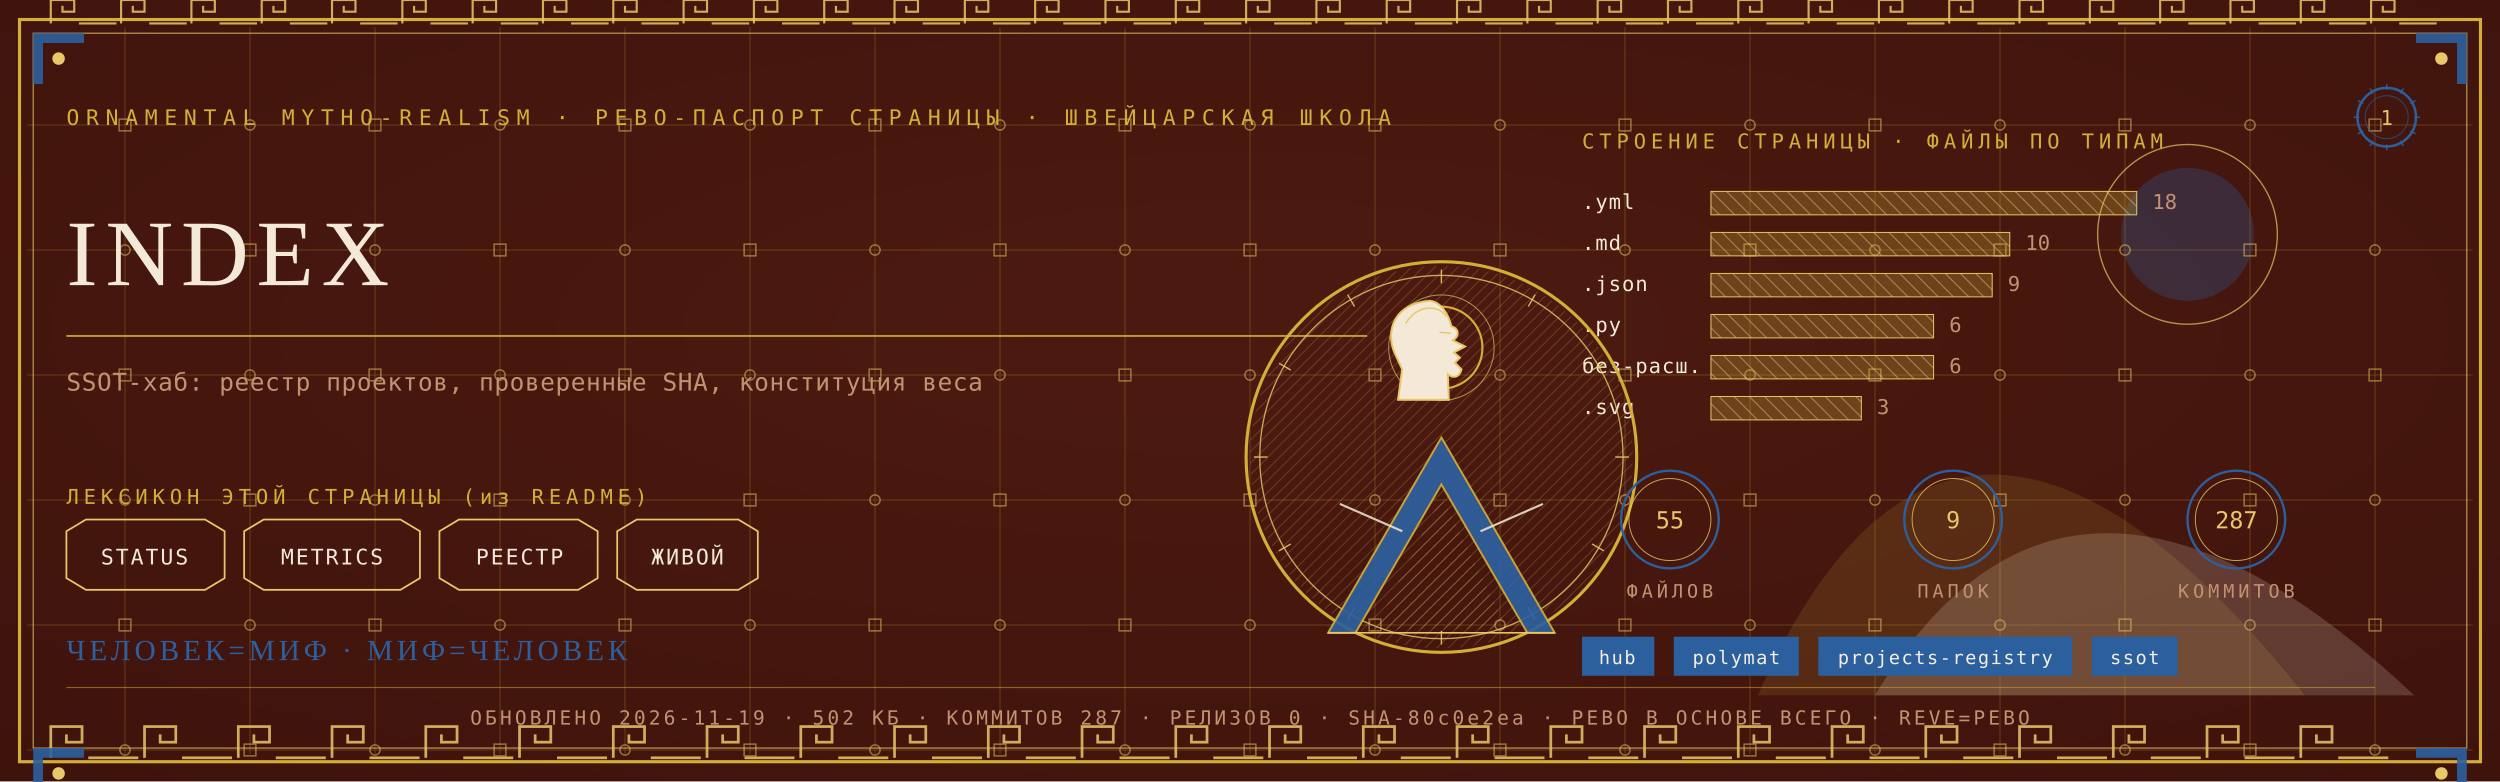
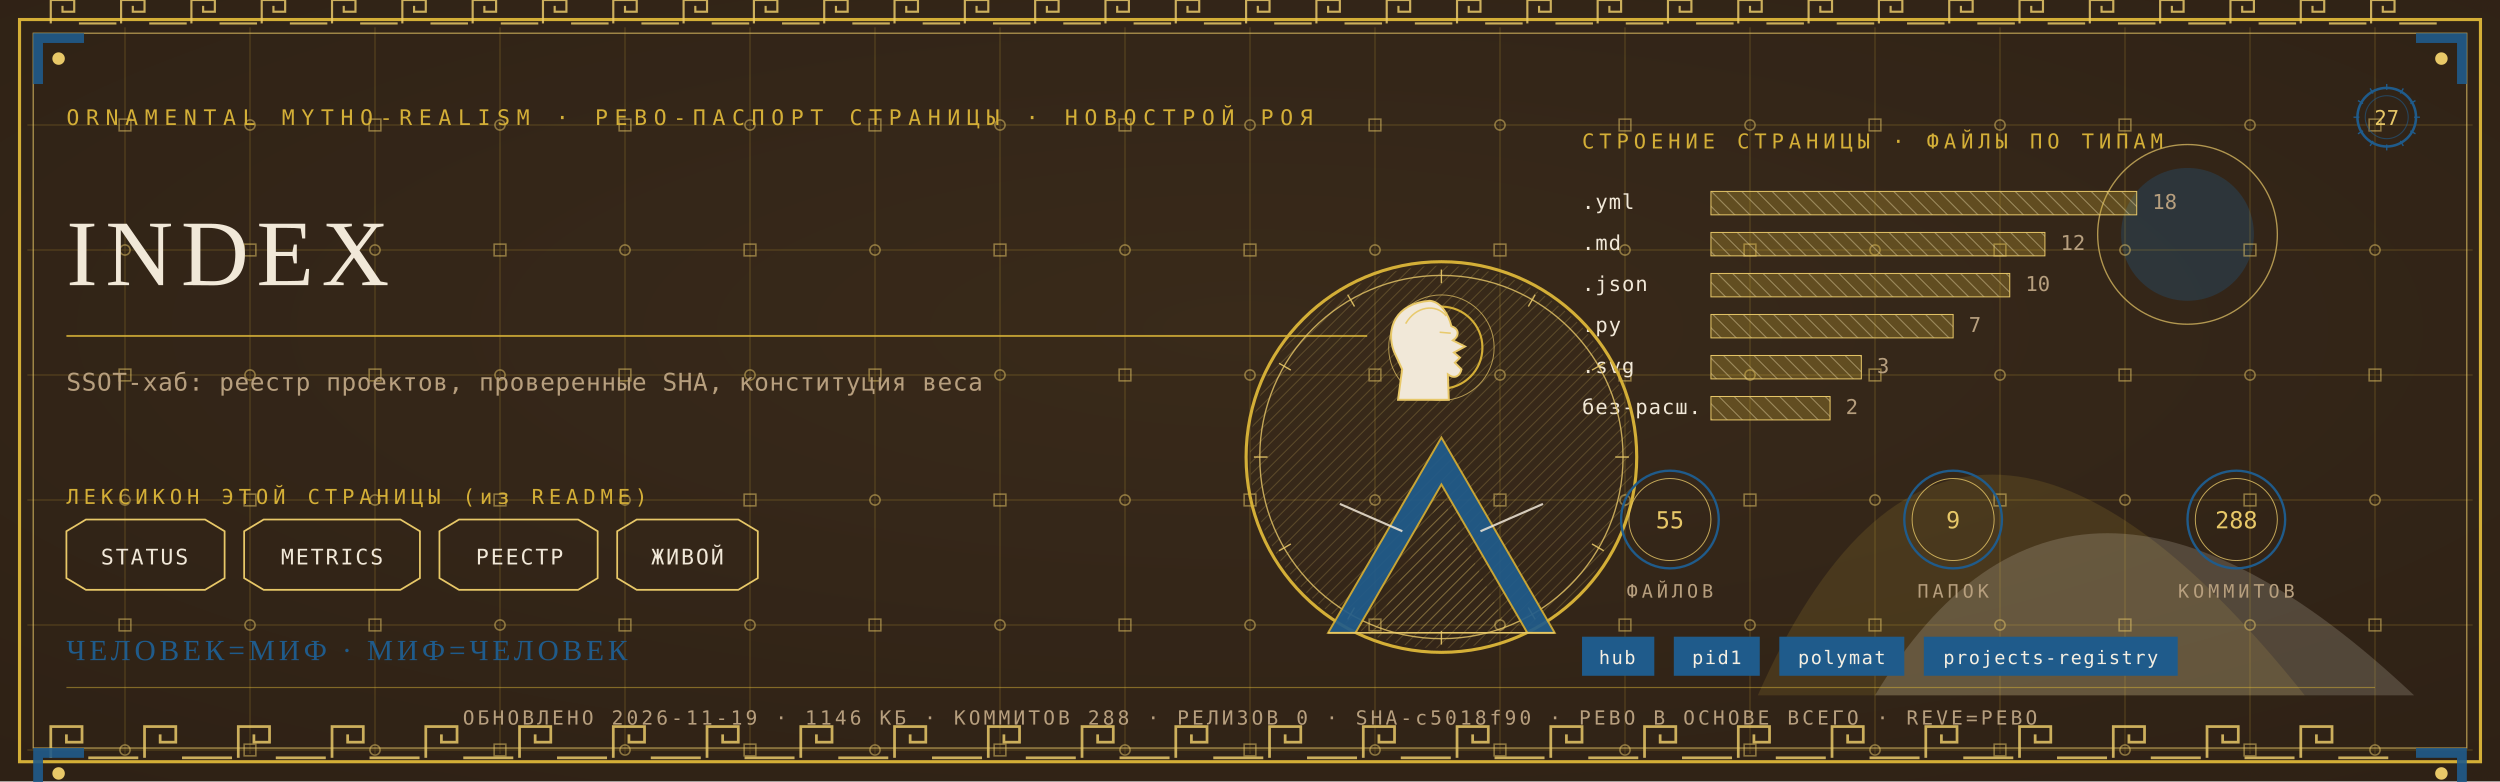
<svg xmlns="http://www.w3.org/2000/svg" viewBox="0 0 1280 400" width="1280" height="400">
  <defs>
-     <radialGradient id="rp1" cx="0.5" cy="0.42" r="1.1">
-       <stop offset="0" stop-color="#4E1A10" />
-       <stop offset="1" stop-color="#38100A" />
+     <radialGradient id="rp27" cx="0.5" cy="0.42" r="1.1">
+       <stop offset="0" stop-color="#3A2A1B" />
+       <stop offset="1" stop-color="#2A1D12" />
    </radialGradient>
    <pattern id="hatchm" width="4.2" height="4.2" patternUnits="userSpaceOnUse" patternTransform="rotate(45)">
      <rect width="4.2" height="4.2" fill="none" />
      <line x1="0" y1="0" x2="0" y2="4.2" stroke="#E8C868" stroke-width="0.5" />
    </pattern>
    <pattern id="hatchv" width="5.5" height="5.5" patternUnits="userSpaceOnUse" patternTransform="rotate(-45)">
      <rect width="5.5" height="5.5" fill="none" />
-       <line x1="0" y1="0" x2="0" y2="5.5" stroke="#F4E9D6" stroke-width="0.5" />
+       <line x1="0" y1="0" x2="0" y2="5.5" stroke="#F1E8D8" stroke-width="0.5" />
    </pattern>
  </defs>
-   <rect width="1280" height="400" fill="#38100A" />
-   <rect width="1280" height="400" fill="url(#rp1)" opacity="0.94" />
+   <rect width="1280" height="400" fill="#2A1D12" />
+   <rect width="1280" height="400" fill="url(#rp27)" opacity="0.94" />
  <path d="M 900 356 Q 1000 130 1180 356 Z" fill="#D4AF37" opacity="0.14" />
-   <path d="M 960 356 Q 1060 190 1236 356 Z" fill="#F4E9D6" opacity="0.18" />
-   <circle cx="1120" cy="120" r="34" fill="#2C5F9E" opacity="0.30" />
+   <path d="M 960 356 Q 1060 190 1236 356 Z" fill="#F1E8D8" opacity="0.18" />
+   <circle cx="1120" cy="120" r="34" fill="#1F5B8B" opacity="0.30" />
  <circle cx="1120" cy="120" r="46" fill="none" stroke="#E8C868" stroke-width="0.7" opacity="0.7" />
  <g stroke="#D4AF37" stroke-width="0.45" opacity="0.30">
    <line x1="64" y1="14" x2="64" y2="386" />
    <line x1="128" y1="14" x2="128" y2="386" />
    <line x1="192" y1="14" x2="192" y2="386" />
    <line x1="256" y1="14" x2="256" y2="386" />
    <line x1="320" y1="14" x2="320" y2="386" />
    <line x1="384" y1="14" x2="384" y2="386" />
    <line x1="448" y1="14" x2="448" y2="386" />
    <line x1="512" y1="14" x2="512" y2="386" />
    <line x1="576" y1="14" x2="576" y2="386" />
    <line x1="640" y1="14" x2="640" y2="386" />
    <line x1="704" y1="14" x2="704" y2="386" />
    <line x1="768" y1="14" x2="768" y2="386" />
    <line x1="832" y1="14" x2="832" y2="386" />
    <line x1="896" y1="14" x2="896" y2="386" />
    <line x1="960" y1="14" x2="960" y2="386" />
    <line x1="1024" y1="14" x2="1024" y2="386" />
    <line x1="1088" y1="14" x2="1088" y2="386" />
    <line x1="1152" y1="14" x2="1152" y2="386" />
    <line x1="1216" y1="14" x2="1216" y2="386" />
    <line x1="14" y1="64" x2="1266" y2="64" />
    <line x1="14" y1="128" x2="1266" y2="128" />
    <line x1="14" y1="192" x2="1266" y2="192" />
    <line x1="14" y1="256" x2="1266" y2="256" />
    <line x1="14" y1="320" x2="1266" y2="320" />
    <line x1="14" y1="384" x2="1266" y2="384" />
  </g>
  <g fill="none" stroke="#E8C868" stroke-width="0.8" opacity="0.5">
    <rect x="61" y="61" width="6" height="6" />
    <circle cx="64" cy="128" r="2.6" />
    <rect x="61" y="189" width="6" height="6" />
    <circle cx="64" cy="256" r="2.6" />
    <rect x="61" y="317" width="6" height="6" />
    <circle cx="64" cy="384" r="2.6" />
    <circle cx="128" cy="64" r="2.6" />
    <rect x="125" y="125" width="6" height="6" />
    <circle cx="128" cy="192" r="2.6" />
    <rect x="125" y="253" width="6" height="6" />
    <circle cx="128" cy="320" r="2.6" />
    <rect x="125" y="381" width="6" height="6" />
    <rect x="189" y="61" width="6" height="6" />
    <circle cx="192" cy="128" r="2.6" />
    <rect x="189" y="189" width="6" height="6" />
    <circle cx="192" cy="256" r="2.6" />
    <rect x="189" y="317" width="6" height="6" />
    <circle cx="192" cy="384" r="2.6" />
    <circle cx="256" cy="64" r="2.6" />
    <rect x="253" y="125" width="6" height="6" />
    <circle cx="256" cy="192" r="2.6" />
    <rect x="253" y="253" width="6" height="6" />
    <circle cx="256" cy="320" r="2.6" />
    <rect x="253" y="381" width="6" height="6" />
    <rect x="317" y="61" width="6" height="6" />
    <circle cx="320" cy="128" r="2.6" />
    <rect x="317" y="189" width="6" height="6" />
    <circle cx="320" cy="256" r="2.6" />
    <rect x="317" y="317" width="6" height="6" />
    <circle cx="320" cy="384" r="2.6" />
    <circle cx="384" cy="64" r="2.6" />
    <rect x="381" y="125" width="6" height="6" />
    <circle cx="384" cy="192" r="2.6" />
    <rect x="381" y="253" width="6" height="6" />
    <circle cx="384" cy="320" r="2.6" />
    <rect x="381" y="381" width="6" height="6" />
    <rect x="445" y="61" width="6" height="6" />
    <circle cx="448" cy="128" r="2.6" />
    <rect x="445" y="189" width="6" height="6" />
    <circle cx="448" cy="256" r="2.6" />
    <rect x="445" y="317" width="6" height="6" />
    <circle cx="448" cy="384" r="2.6" />
    <circle cx="512" cy="64" r="2.6" />
    <rect x="509" y="125" width="6" height="6" />
    <circle cx="512" cy="192" r="2.6" />
    <rect x="509" y="253" width="6" height="6" />
    <circle cx="512" cy="320" r="2.6" />
    <rect x="509" y="381" width="6" height="6" />
    <rect x="573" y="61" width="6" height="6" />
    <circle cx="576" cy="128" r="2.6" />
    <rect x="573" y="189" width="6" height="6" />
    <circle cx="576" cy="256" r="2.6" />
    <rect x="573" y="317" width="6" height="6" />
    <circle cx="576" cy="384" r="2.6" />
    <circle cx="640" cy="64" r="2.6" />
    <rect x="637" y="125" width="6" height="6" />
    <circle cx="640" cy="192" r="2.6" />
    <rect x="637" y="253" width="6" height="6" />
    <circle cx="640" cy="320" r="2.6" />
    <rect x="637" y="381" width="6" height="6" />
    <rect x="701" y="61" width="6" height="6" />
    <circle cx="704" cy="128" r="2.6" />
    <rect x="701" y="189" width="6" height="6" />
    <circle cx="704" cy="256" r="2.6" />
    <rect x="701" y="317" width="6" height="6" />
    <circle cx="704" cy="384" r="2.6" />
    <circle cx="768" cy="64" r="2.6" />
    <rect x="765" y="125" width="6" height="6" />
    <circle cx="768" cy="192" r="2.6" />
    <rect x="765" y="253" width="6" height="6" />
    <circle cx="768" cy="320" r="2.6" />
    <rect x="765" y="381" width="6" height="6" />
    <rect x="829" y="61" width="6" height="6" />
    <circle cx="832" cy="128" r="2.6" />
    <rect x="829" y="189" width="6" height="6" />
    <circle cx="832" cy="256" r="2.6" />
    <rect x="829" y="317" width="6" height="6" />
    <circle cx="832" cy="384" r="2.6" />
    <circle cx="896" cy="64" r="2.6" />
    <rect x="893" y="125" width="6" height="6" />
    <circle cx="896" cy="192" r="2.6" />
    <rect x="893" y="253" width="6" height="6" />
    <circle cx="896" cy="320" r="2.6" />
    <rect x="893" y="381" width="6" height="6" />
    <rect x="957" y="61" width="6" height="6" />
    <circle cx="960" cy="128" r="2.6" />
    <rect x="957" y="189" width="6" height="6" />
    <circle cx="960" cy="256" r="2.6" />
    <rect x="957" y="317" width="6" height="6" />
    <circle cx="960" cy="384" r="2.6" />
    <circle cx="1024" cy="64" r="2.6" />
    <rect x="1021" y="125" width="6" height="6" />
    <circle cx="1024" cy="192" r="2.6" />
    <rect x="1021" y="253" width="6" height="6" />
    <circle cx="1024" cy="320" r="2.6" />
    <rect x="1021" y="381" width="6" height="6" />
    <rect x="1085" y="61" width="6" height="6" />
    <circle cx="1088" cy="128" r="2.6" />
    <rect x="1085" y="189" width="6" height="6" />
    <circle cx="1088" cy="256" r="2.6" />
    <rect x="1085" y="317" width="6" height="6" />
    <circle cx="1088" cy="384" r="2.6" />
    <circle cx="1152" cy="64" r="2.6" />
    <rect x="1149" y="125" width="6" height="6" />
    <circle cx="1152" cy="192" r="2.6" />
    <rect x="1149" y="253" width="6" height="6" />
    <circle cx="1152" cy="320" r="2.6" />
    <rect x="1149" y="381" width="6" height="6" />
    <rect x="1213" y="61" width="6" height="6" />
    <circle cx="1216" cy="128" r="2.6" />
    <rect x="1213" y="189" width="6" height="6" />
    <circle cx="1216" cy="256" r="2.6" />
    <rect x="1213" y="317" width="6" height="6" />
    <circle cx="1216" cy="384" r="2.6" />
  </g>
  <rect x="10" y="10" width="1260" height="380" fill="none" stroke="#D4AF37" stroke-width="1.6" />
  <rect x="17" y="17" width="1246" height="366" fill="none" stroke="#E8C868" stroke-width="0.6" opacity="0.75" />
  <g fill="none" stroke="#E8C868" stroke-width="1.4" opacity="0.85">
    <path d="M 26 388 L 26 372 L 42 372 L 42 380.0 L 34.0 380.0 L 34.0 376.0" />
    <line x1="45.2" y1="388" x2="70.8" y2="388" />
    <path d="M 74 388 L 74 372 L 90 372 L 90 380.0 L 82.0 380.0 L 82.0 376.0" />
    <line x1="93.2" y1="388" x2="118.8" y2="388" />
    <path d="M 122 388 L 122 372 L 138 372 L 138 380.0 L 130.0 380.0 L 130.0 376.0" />
    <line x1="141.2" y1="388" x2="166.8" y2="388" />
    <path d="M 170 388 L 170 372 L 186 372 L 186 380.0 L 178.0 380.0 L 178.0 376.0" />
    <line x1="189.2" y1="388" x2="214.8" y2="388" />
    <path d="M 218 388 L 218 372 L 234 372 L 234 380.0 L 226.0 380.0 L 226.0 376.0" />
    <line x1="237.2" y1="388" x2="262.8" y2="388" />
    <path d="M 266 388 L 266 372 L 282 372 L 282 380.0 L 274.0 380.0 L 274.0 376.0" />
    <line x1="285.2" y1="388" x2="310.8" y2="388" />
    <path d="M 314 388 L 314 372 L 330 372 L 330 380.0 L 322.0 380.0 L 322.0 376.0" />
    <line x1="333.2" y1="388" x2="358.8" y2="388" />
    <path d="M 362 388 L 362 372 L 378 372 L 378 380.0 L 370.0 380.0 L 370.0 376.0" />
    <line x1="381.2" y1="388" x2="406.8" y2="388" />
    <path d="M 410 388 L 410 372 L 426 372 L 426 380.0 L 418.0 380.0 L 418.0 376.0" />
    <line x1="429.2" y1="388" x2="454.8" y2="388" />
    <path d="M 458 388 L 458 372 L 474 372 L 474 380.0 L 466.0 380.0 L 466.0 376.0" />
    <line x1="477.2" y1="388" x2="502.8" y2="388" />
    <path d="M 506 388 L 506 372 L 522 372 L 522 380.0 L 514.0 380.0 L 514.0 376.0" />
    <line x1="525.2" y1="388" x2="550.8" y2="388" />
    <path d="M 554 388 L 554 372 L 570 372 L 570 380.0 L 562.0 380.0 L 562.0 376.0" />
    <line x1="573.2" y1="388" x2="598.8" y2="388" />
    <path d="M 602 388 L 602 372 L 618 372 L 618 380.0 L 610.0 380.0 L 610.0 376.0" />
    <line x1="621.2" y1="388" x2="646.8" y2="388" />
    <path d="M 650 388 L 650 372 L 666 372 L 666 380.0 L 658.0 380.0 L 658.0 376.0" />
    <line x1="669.2" y1="388" x2="694.8" y2="388" />
    <path d="M 698 388 L 698 372 L 714 372 L 714 380.0 L 706.0 380.0 L 706.0 376.0" />
    <line x1="717.2" y1="388" x2="742.8" y2="388" />
    <path d="M 746 388 L 746 372 L 762 372 L 762 380.0 L 754.0 380.0 L 754.0 376.0" />
    <line x1="765.2" y1="388" x2="790.8" y2="388" />
    <path d="M 794 388 L 794 372 L 810 372 L 810 380.0 L 802.0 380.0 L 802.0 376.0" />
    <line x1="813.2" y1="388" x2="838.8" y2="388" />
    <path d="M 842 388 L 842 372 L 858 372 L 858 380.0 L 850.0 380.0 L 850.0 376.0" />
    <line x1="861.2" y1="388" x2="886.8" y2="388" />
    <path d="M 890 388 L 890 372 L 906 372 L 906 380.0 L 898.0 380.0 L 898.0 376.0" />
    <line x1="909.2" y1="388" x2="934.8" y2="388" />
    <path d="M 938 388 L 938 372 L 954 372 L 954 380.0 L 946.0 380.0 L 946.0 376.0" />
    <line x1="957.2" y1="388" x2="982.8" y2="388" />
    <path d="M 986 388 L 986 372 L 1002 372 L 1002 380.0 L 994.0 380.0 L 994.0 376.0" />
    <line x1="1005.2" y1="388" x2="1030.8" y2="388" />
    <path d="M 1034 388 L 1034 372 L 1050 372 L 1050 380.0 L 1042.0 380.0 L 1042.0 376.0" />
    <line x1="1053.2" y1="388" x2="1078.8" y2="388" />
    <path d="M 1082 388 L 1082 372 L 1098 372 L 1098 380.0 L 1090.0 380.0 L 1090.0 376.0" />
    <line x1="1101.2" y1="388" x2="1126.8" y2="388" />
    <path d="M 1130 388 L 1130 372 L 1146 372 L 1146 380.0 L 1138.0 380.0 L 1138.0 376.0" />
    <line x1="1149.2" y1="388" x2="1174.8" y2="388" />
    <path d="M 1178 388 L 1178 372 L 1194 372 L 1194 380.0 L 1186.0 380.0 L 1186.0 376.0" />
    <line x1="1197.2" y1="388" x2="1222.8" y2="388" />
  </g>
  <g fill="none" stroke="#E8C868" stroke-width="1.1" opacity="0.85">
    <path d="M 26 12 L 26 0 L 38 0 L 38 6.0 L 32.0 6.0 L 32.0 3.0" />
    <line x1="40.4" y1="12" x2="59.6" y2="12" />
    <path d="M 62 12 L 62 0 L 74 0 L 74 6.0 L 68.0 6.0 L 68.0 3.0" />
    <line x1="76.4" y1="12" x2="95.6" y2="12" />
    <path d="M 98 12 L 98 0 L 110 0 L 110 6.0 L 104.0 6.0 L 104.0 3.0" />
    <line x1="112.4" y1="12" x2="131.6" y2="12" />
    <path d="M 134 12 L 134 0 L 146 0 L 146 6.0 L 140.0 6.0 L 140.0 3.0" />
    <line x1="148.4" y1="12" x2="167.6" y2="12" />
    <path d="M 170 12 L 170 0 L 182 0 L 182 6.0 L 176.0 6.0 L 176.0 3.0" />
    <line x1="184.4" y1="12" x2="203.6" y2="12" />
    <path d="M 206 12 L 206 0 L 218 0 L 218 6.0 L 212.0 6.0 L 212.0 3.0" />
    <line x1="220.4" y1="12" x2="239.6" y2="12" />
    <path d="M 242 12 L 242 0 L 254 0 L 254 6.0 L 248.0 6.0 L 248.0 3.0" />
    <line x1="256.4" y1="12" x2="275.6" y2="12" />
    <path d="M 278 12 L 278 0 L 290 0 L 290 6.0 L 284.0 6.0 L 284.0 3.0" />
    <line x1="292.4" y1="12" x2="311.6" y2="12" />
    <path d="M 314 12 L 314 0 L 326 0 L 326 6.0 L 320.0 6.0 L 320.0 3.0" />
    <line x1="328.4" y1="12" x2="347.6" y2="12" />
    <path d="M 350 12 L 350 0 L 362 0 L 362 6.0 L 356.0 6.0 L 356.0 3.0" />
    <line x1="364.4" y1="12" x2="383.6" y2="12" />
    <path d="M 386 12 L 386 0 L 398 0 L 398 6.0 L 392.0 6.0 L 392.0 3.0" />
    <line x1="400.4" y1="12" x2="419.6" y2="12" />
    <path d="M 422 12 L 422 0 L 434 0 L 434 6.0 L 428.0 6.0 L 428.0 3.0" />
    <line x1="436.4" y1="12" x2="455.6" y2="12" />
    <path d="M 458 12 L 458 0 L 470 0 L 470 6.0 L 464.0 6.0 L 464.0 3.0" />
    <line x1="472.4" y1="12" x2="491.6" y2="12" />
    <path d="M 494 12 L 494 0 L 506 0 L 506 6.0 L 500.0 6.0 L 500.0 3.0" />
    <line x1="508.4" y1="12" x2="527.6" y2="12" />
    <path d="M 530 12 L 530 0 L 542 0 L 542 6.0 L 536.0 6.0 L 536.0 3.0" />
    <line x1="544.4" y1="12" x2="563.6" y2="12" />
    <path d="M 566 12 L 566 0 L 578 0 L 578 6.0 L 572.0 6.0 L 572.0 3.0" />
    <line x1="580.4" y1="12" x2="599.6" y2="12" />
    <path d="M 602 12 L 602 0 L 614 0 L 614 6.0 L 608.0 6.0 L 608.0 3.0" />
    <line x1="616.4" y1="12" x2="635.6" y2="12" />
    <path d="M 638 12 L 638 0 L 650 0 L 650 6.0 L 644.0 6.0 L 644.0 3.0" />
    <line x1="652.4" y1="12" x2="671.6" y2="12" />
    <path d="M 674 12 L 674 0 L 686 0 L 686 6.0 L 680.0 6.0 L 680.0 3.0" />
    <line x1="688.4" y1="12" x2="707.6" y2="12" />
    <path d="M 710 12 L 710 0 L 722 0 L 722 6.0 L 716.0 6.0 L 716.0 3.0" />
    <line x1="724.4" y1="12" x2="743.6" y2="12" />
    <path d="M 746 12 L 746 0 L 758 0 L 758 6.0 L 752.0 6.0 L 752.0 3.0" />
    <line x1="760.4" y1="12" x2="779.6" y2="12" />
    <path d="M 782 12 L 782 0 L 794 0 L 794 6.0 L 788.0 6.0 L 788.0 3.0" />
    <line x1="796.4" y1="12" x2="815.6" y2="12" />
    <path d="M 818 12 L 818 0 L 830 0 L 830 6.0 L 824.0 6.0 L 824.0 3.0" />
    <line x1="832.4" y1="12" x2="851.6" y2="12" />
    <path d="M 854 12 L 854 0 L 866 0 L 866 6.0 L 860.0 6.0 L 860.0 3.0" />
    <line x1="868.4" y1="12" x2="887.6" y2="12" />
    <path d="M 890 12 L 890 0 L 902 0 L 902 6.0 L 896.0 6.0 L 896.0 3.0" />
    <line x1="904.4" y1="12" x2="923.6" y2="12" />
    <path d="M 926 12 L 926 0 L 938 0 L 938 6.0 L 932.0 6.0 L 932.0 3.0" />
    <line x1="940.4" y1="12" x2="959.6" y2="12" />
    <path d="M 962 12 L 962 0 L 974 0 L 974 6.0 L 968.0 6.0 L 968.0 3.0" />
    <line x1="976.4" y1="12" x2="995.6" y2="12" />
    <path d="M 998 12 L 998 0 L 1010 0 L 1010 6.0 L 1004.0 6.0 L 1004.0 3.0" />
    <line x1="1012.4" y1="12" x2="1031.6" y2="12" />
    <path d="M 1034 12 L 1034 0 L 1046 0 L 1046 6.0 L 1040.0 6.0 L 1040.0 3.0" />
    <line x1="1048.4" y1="12" x2="1067.6" y2="12" />
    <path d="M 1070 12 L 1070 0 L 1082 0 L 1082 6.0 L 1076.0 6.0 L 1076.0 3.0" />
    <line x1="1084.4" y1="12" x2="1103.6" y2="12" />
    <path d="M 1106 12 L 1106 0 L 1118 0 L 1118 6.0 L 1112.0 6.0 L 1112.0 3.0" />
    <line x1="1120.4" y1="12" x2="1139.6" y2="12" />
    <path d="M 1142 12 L 1142 0 L 1154 0 L 1154 6.0 L 1148.0 6.0 L 1148.0 3.0" />
    <line x1="1156.4" y1="12" x2="1175.6" y2="12" />
    <path d="M 1178 12 L 1178 0 L 1190 0 L 1190 6.0 L 1184.0 6.0 L 1184.0 3.0" />
    <line x1="1192.4" y1="12" x2="1211.6" y2="12" />
    <path d="M 1214 12 L 1214 0 L 1226 0 L 1226 6.0 L 1220.0 6.0 L 1220.0 3.0" />
    <line x1="1228.4" y1="12" x2="1247.6" y2="12" />
  </g>
  <g transform="translate(17,17) scale(1,1)">
-     <path d="M 0 0 L 26 0 L 26 5 L 5 5 L 5 26 L 0 26 Z" fill="#2C5F9E" opacity="0.9" />
+     <path d="M 0 0 L 26 0 L 26 5 L 5 5 L 5 26 L 0 26 Z" fill="#1F5B8B" opacity="0.9" />
    <circle cx="13" cy="13" r="3.2" fill="#E8C868" />
  </g>
  <g transform="translate(1263,17) scale(-1,1)">
-     <path d="M 0 0 L 26 0 L 26 5 L 5 5 L 5 26 L 0 26 Z" fill="#2C5F9E" opacity="0.9" />
+     <path d="M 0 0 L 26 0 L 26 5 L 5 5 L 5 26 L 0 26 Z" fill="#1F5B8B" opacity="0.9" />
    <circle cx="13" cy="13" r="3.2" fill="#E8C868" />
  </g>
  <g transform="translate(17,383) scale(1,1)">
-     <path d="M 0 0 L 26 0 L 26 5 L 5 5 L 5 26 L 0 26 Z" fill="#2C5F9E" opacity="0.9" />
+     <path d="M 0 0 L 26 0 L 26 5 L 5 5 L 5 26 L 0 26 Z" fill="#1F5B8B" opacity="0.9" />
    <circle cx="13" cy="13" r="3.2" fill="#E8C868" />
  </g>
  <g transform="translate(1263,383) scale(-1,1)">
-     <path d="M 0 0 L 26 0 L 26 5 L 5 5 L 5 26 L 0 26 Z" fill="#2C5F9E" opacity="0.9" />
+     <path d="M 0 0 L 26 0 L 26 5 L 5 5 L 5 26 L 0 26 Z" fill="#1F5B8B" opacity="0.9" />
    <circle cx="13" cy="13" r="3.2" fill="#E8C868" />
  </g>
-   <text x="34" y="64" font-family="'Cascadia Mono', ui-monospace, Consolas, monospace" font-size="11" fill="#D4AF37" letter-spacing="3.4">ORNAMENTAL MYTHO-REALISM · РЕВО-ПАСПОРТ СТРАНИЦЫ · ШВЕЙЦАРСКАЯ ШКОЛА</text>
+   <text x="34" y="64" font-family="'Cascadia Mono', ui-monospace, Consolas, monospace" font-size="11" fill="#D4AF37" letter-spacing="3.4">ORNAMENTAL MYTHO-REALISM · РЕВО-ПАСПОРТ СТРАНИЦЫ · НОВОСТРОЙ РОЯ</text>
  <g transform="translate(1222,60)">
-     <circle r="15" fill="none" stroke="#2C5F9E" stroke-width="1.3" />
-     <circle r="11" fill="none" stroke="#2C5F9E" stroke-width="0.55" opacity="0.6" />
-     <text y="4" text-anchor="middle" font-family="'Cascadia Mono', ui-monospace, Consolas, monospace" font-size="10.5" fill="#E8C868">1</text>
-     <g stroke="#2C5F9E" stroke-width="0.7">
+     <circle r="15" fill="none" stroke="#1F5B8B" stroke-width="1.3" />
+     <circle r="11" fill="none" stroke="#1F5B8B" stroke-width="0.55" opacity="0.6" />
+     <text y="4" text-anchor="middle" font-family="'Cascadia Mono', ui-monospace, Consolas, monospace" font-size="10.5" fill="#E8C868">27</text>
+     <g stroke="#1F5B8B" stroke-width="0.7">
      <line x1="0" y1="-17" x2="0" y2="-14" transform="rotate(0)" />
      <line x1="0" y1="-17" x2="0" y2="-14" transform="rotate(30)" />
      <line x1="0" y1="-17" x2="0" y2="-14" transform="rotate(60)" />
      <line x1="0" y1="-17" x2="0" y2="-14" transform="rotate(90)" />
      <line x1="0" y1="-17" x2="0" y2="-14" transform="rotate(120)" />
      <line x1="0" y1="-17" x2="0" y2="-14" transform="rotate(150)" />
      <line x1="0" y1="-17" x2="0" y2="-14" transform="rotate(180)" />
      <line x1="0" y1="-17" x2="0" y2="-14" transform="rotate(210)" />
      <line x1="0" y1="-17" x2="0" y2="-14" transform="rotate(240)" />
      <line x1="0" y1="-17" x2="0" y2="-14" transform="rotate(270)" />
      <line x1="0" y1="-17" x2="0" y2="-14" transform="rotate(300)" />
      <line x1="0" y1="-17" x2="0" y2="-14" transform="rotate(330)" />
    </g>
  </g>
-   <text x="34" y="146" font-family="Georgia, 'Times New Roman', serif" font-size="48.0" fill="#F4E9D6" letter-spacing="4">INDEX</text>
+   <text x="34" y="146" font-family="Georgia, 'Times New Roman', serif" font-size="48.0" fill="#F1E8D8" letter-spacing="4">INDEX</text>
  <line x1="34" y1="172" x2="700" y2="172" stroke="#D4AF37" stroke-width="1" opacity="0.85" />
-   <text x="34" y="200" font-family="'Cascadia Mono', ui-monospace, Consolas, monospace" font-size="12.5" fill="#C39272" letter-spacing="0.3">SSOT-хаб: реестр проектов, проверенные SHA, конституция веса</text>
+   <text x="34" y="200" font-family="'Cascadia Mono', ui-monospace, Consolas, monospace" font-size="12.5" fill="#B79F7E" letter-spacing="0.3">SSOT-хаб: реестр проектов, проверенные SHA, конституция веса</text>
  <text x="34" y="258" font-family="'Cascadia Mono', ui-monospace, Consolas, monospace" font-size="10.5" fill="#D4AF37" letter-spacing="2.5">ЛЕКСИКОН ЭТОЙ СТРАНИЦЫ (из README)</text>
  <path d="M 34 272 L 44 266 L 105 266 L 115 272 L 115 296 L 105 302 L 44 302 L 34 296 Z" fill="none" stroke="#E8C868" stroke-width="0.9" />
-   <text x="74" y="289" text-anchor="middle" font-family="'Cascadia Mono', ui-monospace, Consolas, monospace" font-size="11" fill="#F4E9D6" letter-spacing="1">STATUS</text>
+   <text x="74" y="289" text-anchor="middle" font-family="'Cascadia Mono', ui-monospace, Consolas, monospace" font-size="11" fill="#F1E8D8" letter-spacing="1">STATUS</text>
  <path d="M 125 272 L 135 266 L 205 266 L 215 272 L 215 296 L 205 302 L 135 302 L 125 296 Z" fill="none" stroke="#E8C868" stroke-width="0.9" />
-   <text x="170" y="289" text-anchor="middle" font-family="'Cascadia Mono', ui-monospace, Consolas, monospace" font-size="11" fill="#F4E9D6" letter-spacing="1">METRICS</text>
+   <text x="170" y="289" text-anchor="middle" font-family="'Cascadia Mono', ui-monospace, Consolas, monospace" font-size="11" fill="#F1E8D8" letter-spacing="1">METRICS</text>
  <path d="M 225 272 L 235 266 L 296 266 L 306 272 L 306 296 L 296 302 L 235 302 L 225 296 Z" fill="none" stroke="#E8C868" stroke-width="0.9" />
-   <text x="266" y="289" text-anchor="middle" font-family="'Cascadia Mono', ui-monospace, Consolas, monospace" font-size="11" fill="#F4E9D6" letter-spacing="1">РЕЕСТР</text>
+   <text x="266" y="289" text-anchor="middle" font-family="'Cascadia Mono', ui-monospace, Consolas, monospace" font-size="11" fill="#F1E8D8" letter-spacing="1">РЕЕСТР</text>
  <path d="M 316 272 L 326 266 L 378 266 L 388 272 L 388 296 L 378 302 L 326 302 L 316 296 Z" fill="none" stroke="#E8C868" stroke-width="0.9" />
-   <text x="352" y="289" text-anchor="middle" font-family="'Cascadia Mono', ui-monospace, Consolas, monospace" font-size="11" fill="#F4E9D6" letter-spacing="1">ЖИВОЙ</text>
+   <text x="352" y="289" text-anchor="middle" font-family="'Cascadia Mono', ui-monospace, Consolas, monospace" font-size="11" fill="#F1E8D8" letter-spacing="1">ЖИВОЙ</text>
  <text x="810" y="76" font-family="'Cascadia Mono', ui-monospace, Consolas, monospace" font-size="10.5" fill="#D4AF37" letter-spacing="2.5">СТРОЕНИЕ СТРАНИЦЫ · ФАЙЛЫ ПО ТИПАМ</text>
-   <text x="810" y="107" font-family="'Cascadia Mono', ui-monospace, Consolas, monospace" font-size="10.5" fill="#F4E9D6" letter-spacing="0.5">.yml</text>
+   <text x="810" y="107" font-family="'Cascadia Mono', ui-monospace, Consolas, monospace" font-size="10.5" fill="#F1E8D8" letter-spacing="0.5">.yml</text>
  <rect x="876" y="98" width="218" height="12" fill="url(#hatchv)" opacity="0.9" />
  <rect x="876" y="98" width="218" height="12" fill="#D4AF37" opacity="0.28" />
  <rect x="876" y="98" width="218" height="12" fill="none" stroke="#E8C868" stroke-width="0.5" />
-   <text x="1102" y="107" font-family="'Cascadia Mono', ui-monospace, Consolas, monospace" font-size="10.5" fill="#C39272">18</text>
-   <text x="810" y="128" font-family="'Cascadia Mono', ui-monospace, Consolas, monospace" font-size="10.5" fill="#F4E9D6" letter-spacing="0.5">.md</text>
-   <rect x="876" y="119" width="153" height="12" fill="url(#hatchv)" opacity="0.9" />
-   <rect x="876" y="119" width="153" height="12" fill="#D4AF37" opacity="0.28" />
-   <rect x="876" y="119" width="153" height="12" fill="none" stroke="#E8C868" stroke-width="0.5" />
-   <text x="1037" y="128" font-family="'Cascadia Mono', ui-monospace, Consolas, monospace" font-size="10.5" fill="#C39272">10</text>
-   <text x="810" y="149" font-family="'Cascadia Mono', ui-monospace, Consolas, monospace" font-size="10.5" fill="#F4E9D6" letter-spacing="0.5">.json</text>
-   <rect x="876" y="140" width="144" height="12" fill="url(#hatchv)" opacity="0.9" />
-   <rect x="876" y="140" width="144" height="12" fill="#D4AF37" opacity="0.28" />
-   <rect x="876" y="140" width="144" height="12" fill="none" stroke="#E8C868" stroke-width="0.5" />
-   <text x="1028" y="149" font-family="'Cascadia Mono', ui-monospace, Consolas, monospace" font-size="10.5" fill="#C39272">9</text>
-   <text x="810" y="170" font-family="'Cascadia Mono', ui-monospace, Consolas, monospace" font-size="10.5" fill="#F4E9D6" letter-spacing="0.5">.py</text>
-   <rect x="876" y="161" width="114" height="12" fill="url(#hatchv)" opacity="0.9" />
-   <rect x="876" y="161" width="114" height="12" fill="#D4AF37" opacity="0.28" />
-   <rect x="876" y="161" width="114" height="12" fill="none" stroke="#E8C868" stroke-width="0.5" />
-   <text x="998" y="170" font-family="'Cascadia Mono', ui-monospace, Consolas, monospace" font-size="10.5" fill="#C39272">6</text>
-   <text x="810" y="191" font-family="'Cascadia Mono', ui-monospace, Consolas, monospace" font-size="10.5" fill="#F4E9D6" letter-spacing="0.5">без-расш.</text>
-   <rect x="876" y="182" width="114" height="12" fill="url(#hatchv)" opacity="0.9" />
-   <rect x="876" y="182" width="114" height="12" fill="#D4AF37" opacity="0.28" />
-   <rect x="876" y="182" width="114" height="12" fill="none" stroke="#E8C868" stroke-width="0.5" />
-   <text x="998" y="191" font-family="'Cascadia Mono', ui-monospace, Consolas, monospace" font-size="10.5" fill="#C39272">6</text>
-   <text x="810" y="212" font-family="'Cascadia Mono', ui-monospace, Consolas, monospace" font-size="10.5" fill="#F4E9D6" letter-spacing="0.5">.svg</text>
-   <rect x="876" y="203" width="77" height="12" fill="url(#hatchv)" opacity="0.9" />
-   <rect x="876" y="203" width="77" height="12" fill="#D4AF37" opacity="0.28" />
-   <rect x="876" y="203" width="77" height="12" fill="none" stroke="#E8C868" stroke-width="0.5" />
-   <text x="961" y="212" font-family="'Cascadia Mono', ui-monospace, Consolas, monospace" font-size="10.5" fill="#C39272">3</text>
+   <text x="1102" y="107" font-family="'Cascadia Mono', ui-monospace, Consolas, monospace" font-size="10.5" fill="#B79F7E">18</text>
+   <text x="810" y="128" font-family="'Cascadia Mono', ui-monospace, Consolas, monospace" font-size="10.5" fill="#F1E8D8" letter-spacing="0.5">.md</text>
+   <rect x="876" y="119" width="171" height="12" fill="url(#hatchv)" opacity="0.9" />
+   <rect x="876" y="119" width="171" height="12" fill="#D4AF37" opacity="0.28" />
+   <rect x="876" y="119" width="171" height="12" fill="none" stroke="#E8C868" stroke-width="0.5" />
+   <text x="1055" y="128" font-family="'Cascadia Mono', ui-monospace, Consolas, monospace" font-size="10.5" fill="#B79F7E">12</text>
+   <text x="810" y="149" font-family="'Cascadia Mono', ui-monospace, Consolas, monospace" font-size="10.5" fill="#F1E8D8" letter-spacing="0.5">.json</text>
+   <rect x="876" y="140" width="153" height="12" fill="url(#hatchv)" opacity="0.9" />
+   <rect x="876" y="140" width="153" height="12" fill="#D4AF37" opacity="0.28" />
+   <rect x="876" y="140" width="153" height="12" fill="none" stroke="#E8C868" stroke-width="0.5" />
+   <text x="1037" y="149" font-family="'Cascadia Mono', ui-monospace, Consolas, monospace" font-size="10.5" fill="#B79F7E">10</text>
+   <text x="810" y="170" font-family="'Cascadia Mono', ui-monospace, Consolas, monospace" font-size="10.5" fill="#F1E8D8" letter-spacing="0.5">.py</text>
+   <rect x="876" y="161" width="124" height="12" fill="url(#hatchv)" opacity="0.9" />
+   <rect x="876" y="161" width="124" height="12" fill="#D4AF37" opacity="0.28" />
+   <rect x="876" y="161" width="124" height="12" fill="none" stroke="#E8C868" stroke-width="0.5" />
+   <text x="1008" y="170" font-family="'Cascadia Mono', ui-monospace, Consolas, monospace" font-size="10.5" fill="#B79F7E">7</text>
+   <text x="810" y="191" font-family="'Cascadia Mono', ui-monospace, Consolas, monospace" font-size="10.5" fill="#F1E8D8" letter-spacing="0.5">.svg</text>
+   <rect x="876" y="182" width="77" height="12" fill="url(#hatchv)" opacity="0.9" />
+   <rect x="876" y="182" width="77" height="12" fill="#D4AF37" opacity="0.28" />
+   <rect x="876" y="182" width="77" height="12" fill="none" stroke="#E8C868" stroke-width="0.5" />
+   <text x="961" y="191" font-family="'Cascadia Mono', ui-monospace, Consolas, monospace" font-size="10.5" fill="#B79F7E">3</text>
+   <text x="810" y="212" font-family="'Cascadia Mono', ui-monospace, Consolas, monospace" font-size="10.5" fill="#F1E8D8" letter-spacing="0.5">без-расш.</text>
+   <rect x="876" y="203" width="61" height="12" fill="url(#hatchv)" opacity="0.9" />
+   <rect x="876" y="203" width="61" height="12" fill="#D4AF37" opacity="0.28" />
+   <rect x="876" y="203" width="61" height="12" fill="none" stroke="#E8C868" stroke-width="0.5" />
+   <text x="945" y="212" font-family="'Cascadia Mono', ui-monospace, Consolas, monospace" font-size="10.5" fill="#B79F7E">2</text>
  <g transform="translate(738,234)">
    <circle r="100" fill="none" stroke="#D4AF37" stroke-width="1.6" />
    <circle r="93" fill="none" stroke="#E8C868" stroke-width="0.7" opacity="0.8" />
    <circle r="98" fill="url(#hatchm)" opacity="0.4" />
    <g stroke="#E8C868" stroke-width="0.7" opacity="0.9">
      <line x1="0" y1="-96" x2="0" y2="-89" transform="rotate(0)" />
      <line x1="0" y1="-96" x2="0" y2="-89" transform="rotate(30)" />
      <line x1="0" y1="-96" x2="0" y2="-89" transform="rotate(60)" />
      <line x1="0" y1="-96" x2="0" y2="-89" transform="rotate(90)" />
      <line x1="0" y1="-96" x2="0" y2="-89" transform="rotate(120)" />
      <line x1="0" y1="-96" x2="0" y2="-89" transform="rotate(150)" />
      <line x1="0" y1="-96" x2="0" y2="-89" transform="rotate(180)" />
      <line x1="0" y1="-96" x2="0" y2="-89" transform="rotate(210)" />
      <line x1="0" y1="-96" x2="0" y2="-89" transform="rotate(240)" />
      <line x1="0" y1="-96" x2="0" y2="-89" transform="rotate(270)" />
      <line x1="0" y1="-96" x2="0" y2="-89" transform="rotate(300)" />
      <line x1="0" y1="-96" x2="0" y2="-89" transform="rotate(330)" />
    </g>
    <circle cy="-56" r="21" fill="none" stroke="#D4AF37" stroke-width="1.1" />
    <circle cy="-56" r="27" fill="none" stroke="#E8C868" stroke-width="0.5" opacity="0.7" />
-     <path d="M -6.0 -80.0 C -23.5 -78.7 -28.7 -65.7 -24.3 -54.0 L -20.1 -44.9 L -22.2 -29.3 L 3.8 -29.3 L 3.3 -42.3 C 6.9 -39.7 9.5 -41.5 10.3 -44.9 L 6.9 -48.3 L 9.5 -50.9 L 6.4 -53.5 L 12.1 -56.6 L 5.9 -59.7 C 9.5 -62.3 9.0 -65.7 5.1 -67.0 C 3.8 -72.7 -0.1 -79.5 -6.0 -80.0 Z" fill="#F4E9D6" stroke="#E8C868" stroke-width="1.0" />
+     <path d="M -6.0 -80.0 C -23.5 -78.7 -28.7 -65.7 -24.3 -54.0 L -20.1 -44.9 L -22.2 -29.3 L 3.8 -29.3 L 3.3 -42.3 C 6.9 -39.7 9.5 -41.5 10.3 -44.9 L 6.9 -48.3 L 9.5 -50.9 L 6.4 -53.5 L 12.1 -56.6 L 5.9 -59.7 C 9.5 -62.3 9.0 -65.7 5.1 -67.0 C 3.8 -72.7 -0.1 -79.5 -6.0 -80.0 Z" fill="#F1E8D8" stroke="#E8C868" stroke-width="1.0" />
    <g fill="none" stroke="#E8C868" stroke-width="0.8" opacity="0.95">
      <path d="M -18.3 -68.3 C -13.1 -77.4 -2.7 -78.7 2.5 -72.2" />
      <path d="M -0.9 -63.9 L 4.8 -63.4" />
    </g>
-     <path d="M -58.0 90.0 L 0 -10.0 L 58.0 90.0 L 44.0 90.0 L 0 14.0 L -44.0 90.0 Z" fill="#2C5F9E" opacity="0.92" stroke="#D4AF37" stroke-width="1.0" />
+     <path d="M -58.0 90.0 L 0 -10.0 L 58.0 90.0 L 44.0 90.0 L 0 14.0 L -44.0 90.0 Z" fill="#1F5B8B" opacity="0.92" stroke="#D4AF37" stroke-width="1.0" />
    <path d="M -34.0 88.0 L 0 20.0 L 34.0 88.0" fill="url(#hatchm)" opacity="0.5" stroke="none" />
    <path d="M -58.0 90.0 L 58.0 90.0" fill="none" stroke="#E8C868" stroke-width="0.8" />
-     <path d="M -52.0 24.0 L -20.0 38.0" fill="none" stroke="#F4E9D6" stroke-width="1.1" opacity="0.85" />
-     <path d="M 52.0 24.0 L 20.0 38.0" fill="none" stroke="#F4E9D6" stroke-width="1.1" opacity="0.85" />
+     <path d="M -52.0 24.0 L -20.0 38.0" fill="none" stroke="#F1E8D8" stroke-width="1.1" opacity="0.85" />
+     <path d="M 52.0 24.0 L 20.0 38.0" fill="none" stroke="#F1E8D8" stroke-width="1.1" opacity="0.85" />
  </g>
  <g transform="translate(855,266)">
-     <circle r="25" fill="none" stroke="#2C5F9E" stroke-width="1.2" />
+     <circle r="25" fill="none" stroke="#1F5B8B" stroke-width="1.2" />
    <circle r="21" fill="none" stroke="#E8C868" stroke-width="0.5" opacity="0.8" />
    <text y="4.5" text-anchor="middle" font-family="'Cascadia Mono', ui-monospace, Consolas, monospace" font-size="12" fill="#E8C868">55</text>
-     <text y="40" text-anchor="middle" font-family="'Cascadia Mono', ui-monospace, Consolas, monospace" font-size="9.5" fill="#C39272" letter-spacing="2">ФАЙЛОВ</text>
+     <text y="40" text-anchor="middle" font-family="'Cascadia Mono', ui-monospace, Consolas, monospace" font-size="9.5" fill="#B79F7E" letter-spacing="2">ФАЙЛОВ</text>
  </g>
  <g transform="translate(1000,266)">
-     <circle r="25" fill="none" stroke="#2C5F9E" stroke-width="1.2" />
+     <circle r="25" fill="none" stroke="#1F5B8B" stroke-width="1.2" />
    <circle r="21" fill="none" stroke="#E8C868" stroke-width="0.5" opacity="0.8" />
    <text y="4.5" text-anchor="middle" font-family="'Cascadia Mono', ui-monospace, Consolas, monospace" font-size="12" fill="#E8C868">9</text>
-     <text y="40" text-anchor="middle" font-family="'Cascadia Mono', ui-monospace, Consolas, monospace" font-size="9.5" fill="#C39272" letter-spacing="2">ПАПОК</text>
+     <text y="40" text-anchor="middle" font-family="'Cascadia Mono', ui-monospace, Consolas, monospace" font-size="9.5" fill="#B79F7E" letter-spacing="2">ПАПОК</text>
  </g>
  <g transform="translate(1145,266)">
-     <circle r="25" fill="none" stroke="#2C5F9E" stroke-width="1.2" />
+     <circle r="25" fill="none" stroke="#1F5B8B" stroke-width="1.2" />
    <circle r="21" fill="none" stroke="#E8C868" stroke-width="0.5" opacity="0.8" />
-     <text y="4.5" text-anchor="middle" font-family="'Cascadia Mono', ui-monospace, Consolas, monospace" font-size="12" fill="#E8C868">287</text>
-     <text y="40" text-anchor="middle" font-family="'Cascadia Mono', ui-monospace, Consolas, monospace" font-size="9.5" fill="#C39272" letter-spacing="2">КОММИТОВ</text>
-   </g>
-   <rect x="810" y="326" rx="0" width="37" height="20" fill="#2C5F9E" />
+     <text y="4.5" text-anchor="middle" font-family="'Cascadia Mono', ui-monospace, Consolas, monospace" font-size="12" fill="#E8C868">288</text>
+     <text y="40" text-anchor="middle" font-family="'Cascadia Mono', ui-monospace, Consolas, monospace" font-size="9.5" fill="#B79F7E" letter-spacing="2">КОММИТОВ</text>
+   </g>
+   <rect x="810" y="326" rx="0" width="37" height="20" fill="#1F5B8B" />
  <text x="828" y="340" text-anchor="middle" font-family="'Cascadia Mono', ui-monospace, Consolas, monospace" font-size="9.5" fill="#F5EFE2" letter-spacing="0.8">hub</text>
-   <rect x="857" y="326" rx="0" width="64" height="20" fill="#2C5F9E" />
-   <text x="889" y="340" text-anchor="middle" font-family="'Cascadia Mono', ui-monospace, Consolas, monospace" font-size="9.5" fill="#F5EFE2" letter-spacing="0.8">polymat</text>
-   <rect x="931" y="326" rx="0" width="130" height="20" fill="#2C5F9E" />
-   <text x="996" y="340" text-anchor="middle" font-family="'Cascadia Mono', ui-monospace, Consolas, monospace" font-size="9.5" fill="#F5EFE2" letter-spacing="0.8">projects-registry</text>
-   <rect x="1071" y="326" rx="0" width="44" height="20" fill="#2C5F9E" />
-   <text x="1093" y="340" text-anchor="middle" font-family="'Cascadia Mono', ui-monospace, Consolas, monospace" font-size="9.5" fill="#F5EFE2" letter-spacing="0.8">ssot</text>
-   <text x="34" y="338" font-family="Georgia, 'Times New Roman', serif" font-size="15" fill="#2C5F9E" letter-spacing="2">ЧЕЛОВЕК=МИФ · МИФ=ЧЕЛОВЕК</text>
+   <rect x="857" y="326" rx="0" width="44" height="20" fill="#1F5B8B" />
+   <text x="879" y="340" text-anchor="middle" font-family="'Cascadia Mono', ui-monospace, Consolas, monospace" font-size="9.5" fill="#F5EFE2" letter-spacing="0.8">pid1</text>
+   <rect x="911" y="326" rx="0" width="64" height="20" fill="#1F5B8B" />
+   <text x="943" y="340" text-anchor="middle" font-family="'Cascadia Mono', ui-monospace, Consolas, monospace" font-size="9.5" fill="#F5EFE2" letter-spacing="0.8">polymat</text>
+   <rect x="985" y="326" rx="0" width="130" height="20" fill="#1F5B8B" />
+   <text x="1050" y="340" text-anchor="middle" font-family="'Cascadia Mono', ui-monospace, Consolas, monospace" font-size="9.5" fill="#F5EFE2" letter-spacing="0.8">projects-registry</text>
+   <text x="34" y="338" font-family="Georgia, 'Times New Roman', serif" font-size="15" fill="#1F5B8B" letter-spacing="2">ЧЕЛОВЕК=МИФ · МИФ=ЧЕЛОВЕК</text>
  <line x1="34" y1="352" x2="1216" y2="352" stroke="#D4AF37" stroke-width="0.6" opacity="0.5" />
-   <text x="640" y="371" text-anchor="middle" font-family="'Cascadia Mono', ui-monospace, Consolas, monospace" font-size="10" fill="#C39272" letter-spacing="1.6">ОБНОВЛЕНО 2026-11-19 · 502 КБ · КОММИТОВ 287 · РЕЛИЗОВ 0 · SHA-80c0e2ea · РЕВО В ОСНОВЕ ВСЕГО · REVE=РЕВО</text>
+   <text x="640" y="371" text-anchor="middle" font-family="'Cascadia Mono', ui-monospace, Consolas, monospace" font-size="10" fill="#B79F7E" letter-spacing="1.6">ОБНОВЛЕНО 2026-11-19 · 1146 КБ · КОММИТОВ 288 · РЕЛИЗОВ 0 · SHA-c5018f90 · РЕВО В ОСНОВЕ ВСЕГО · REVE=РЕВО</text>
</svg>
